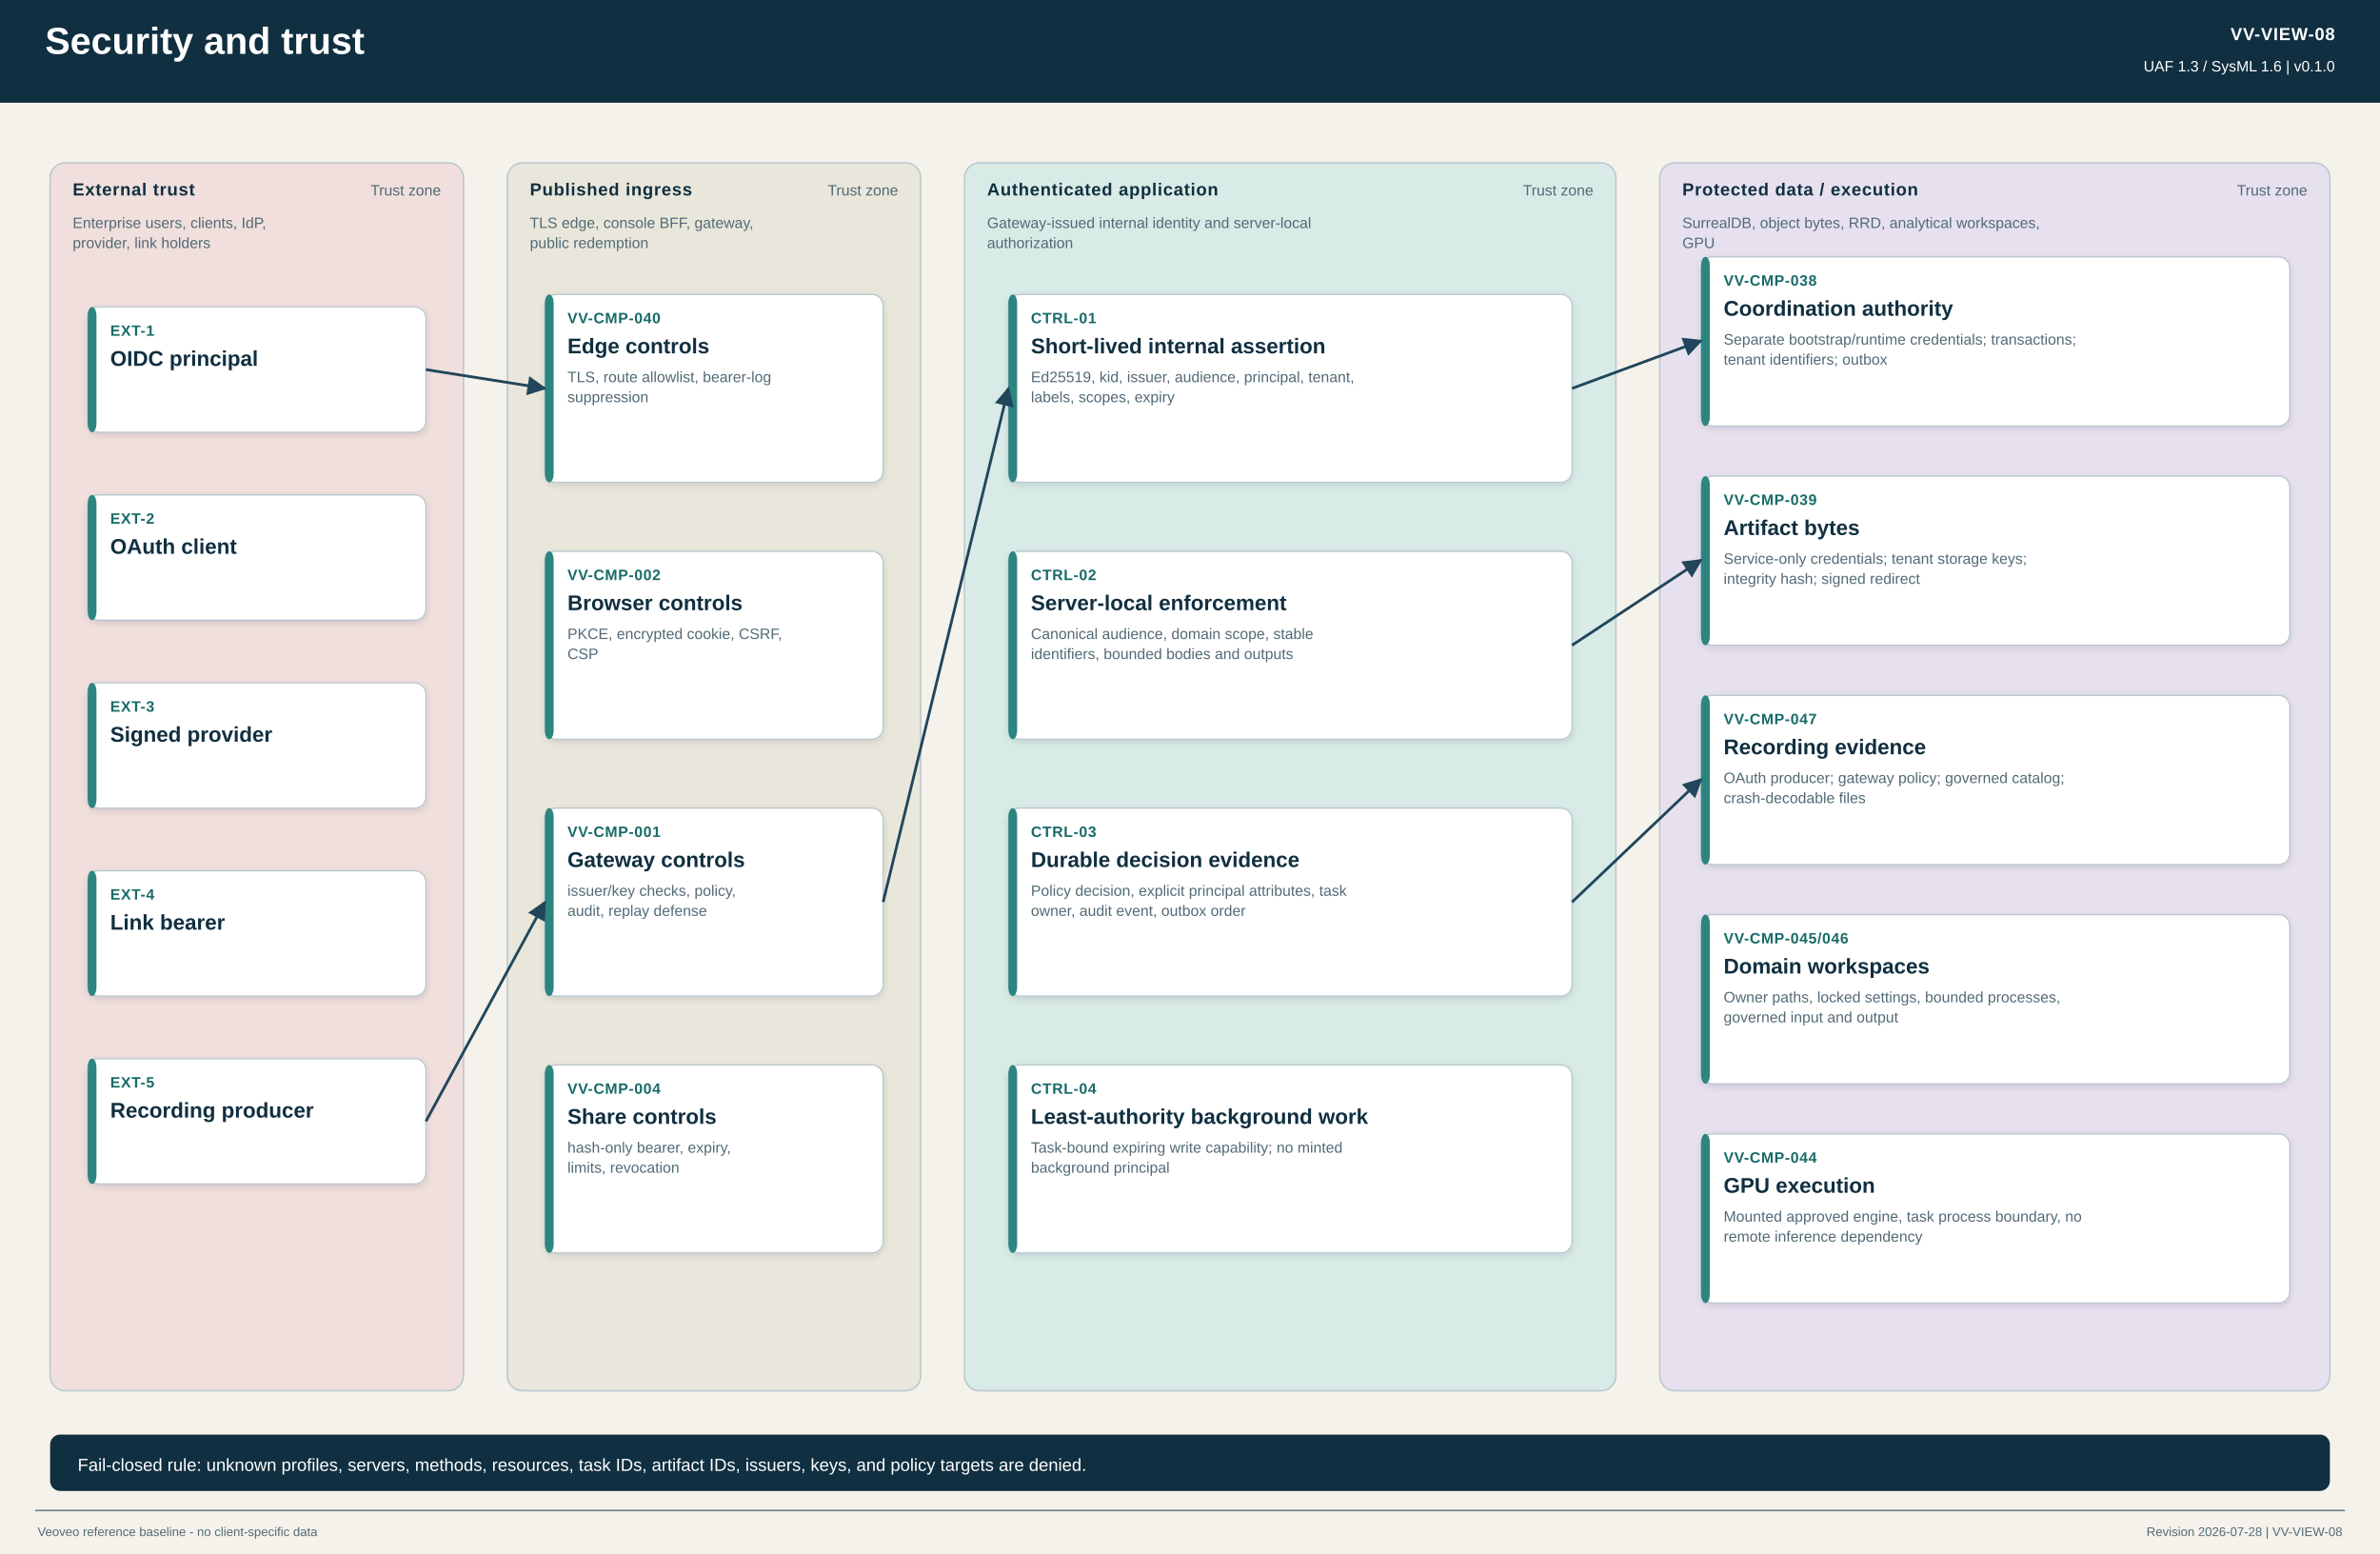
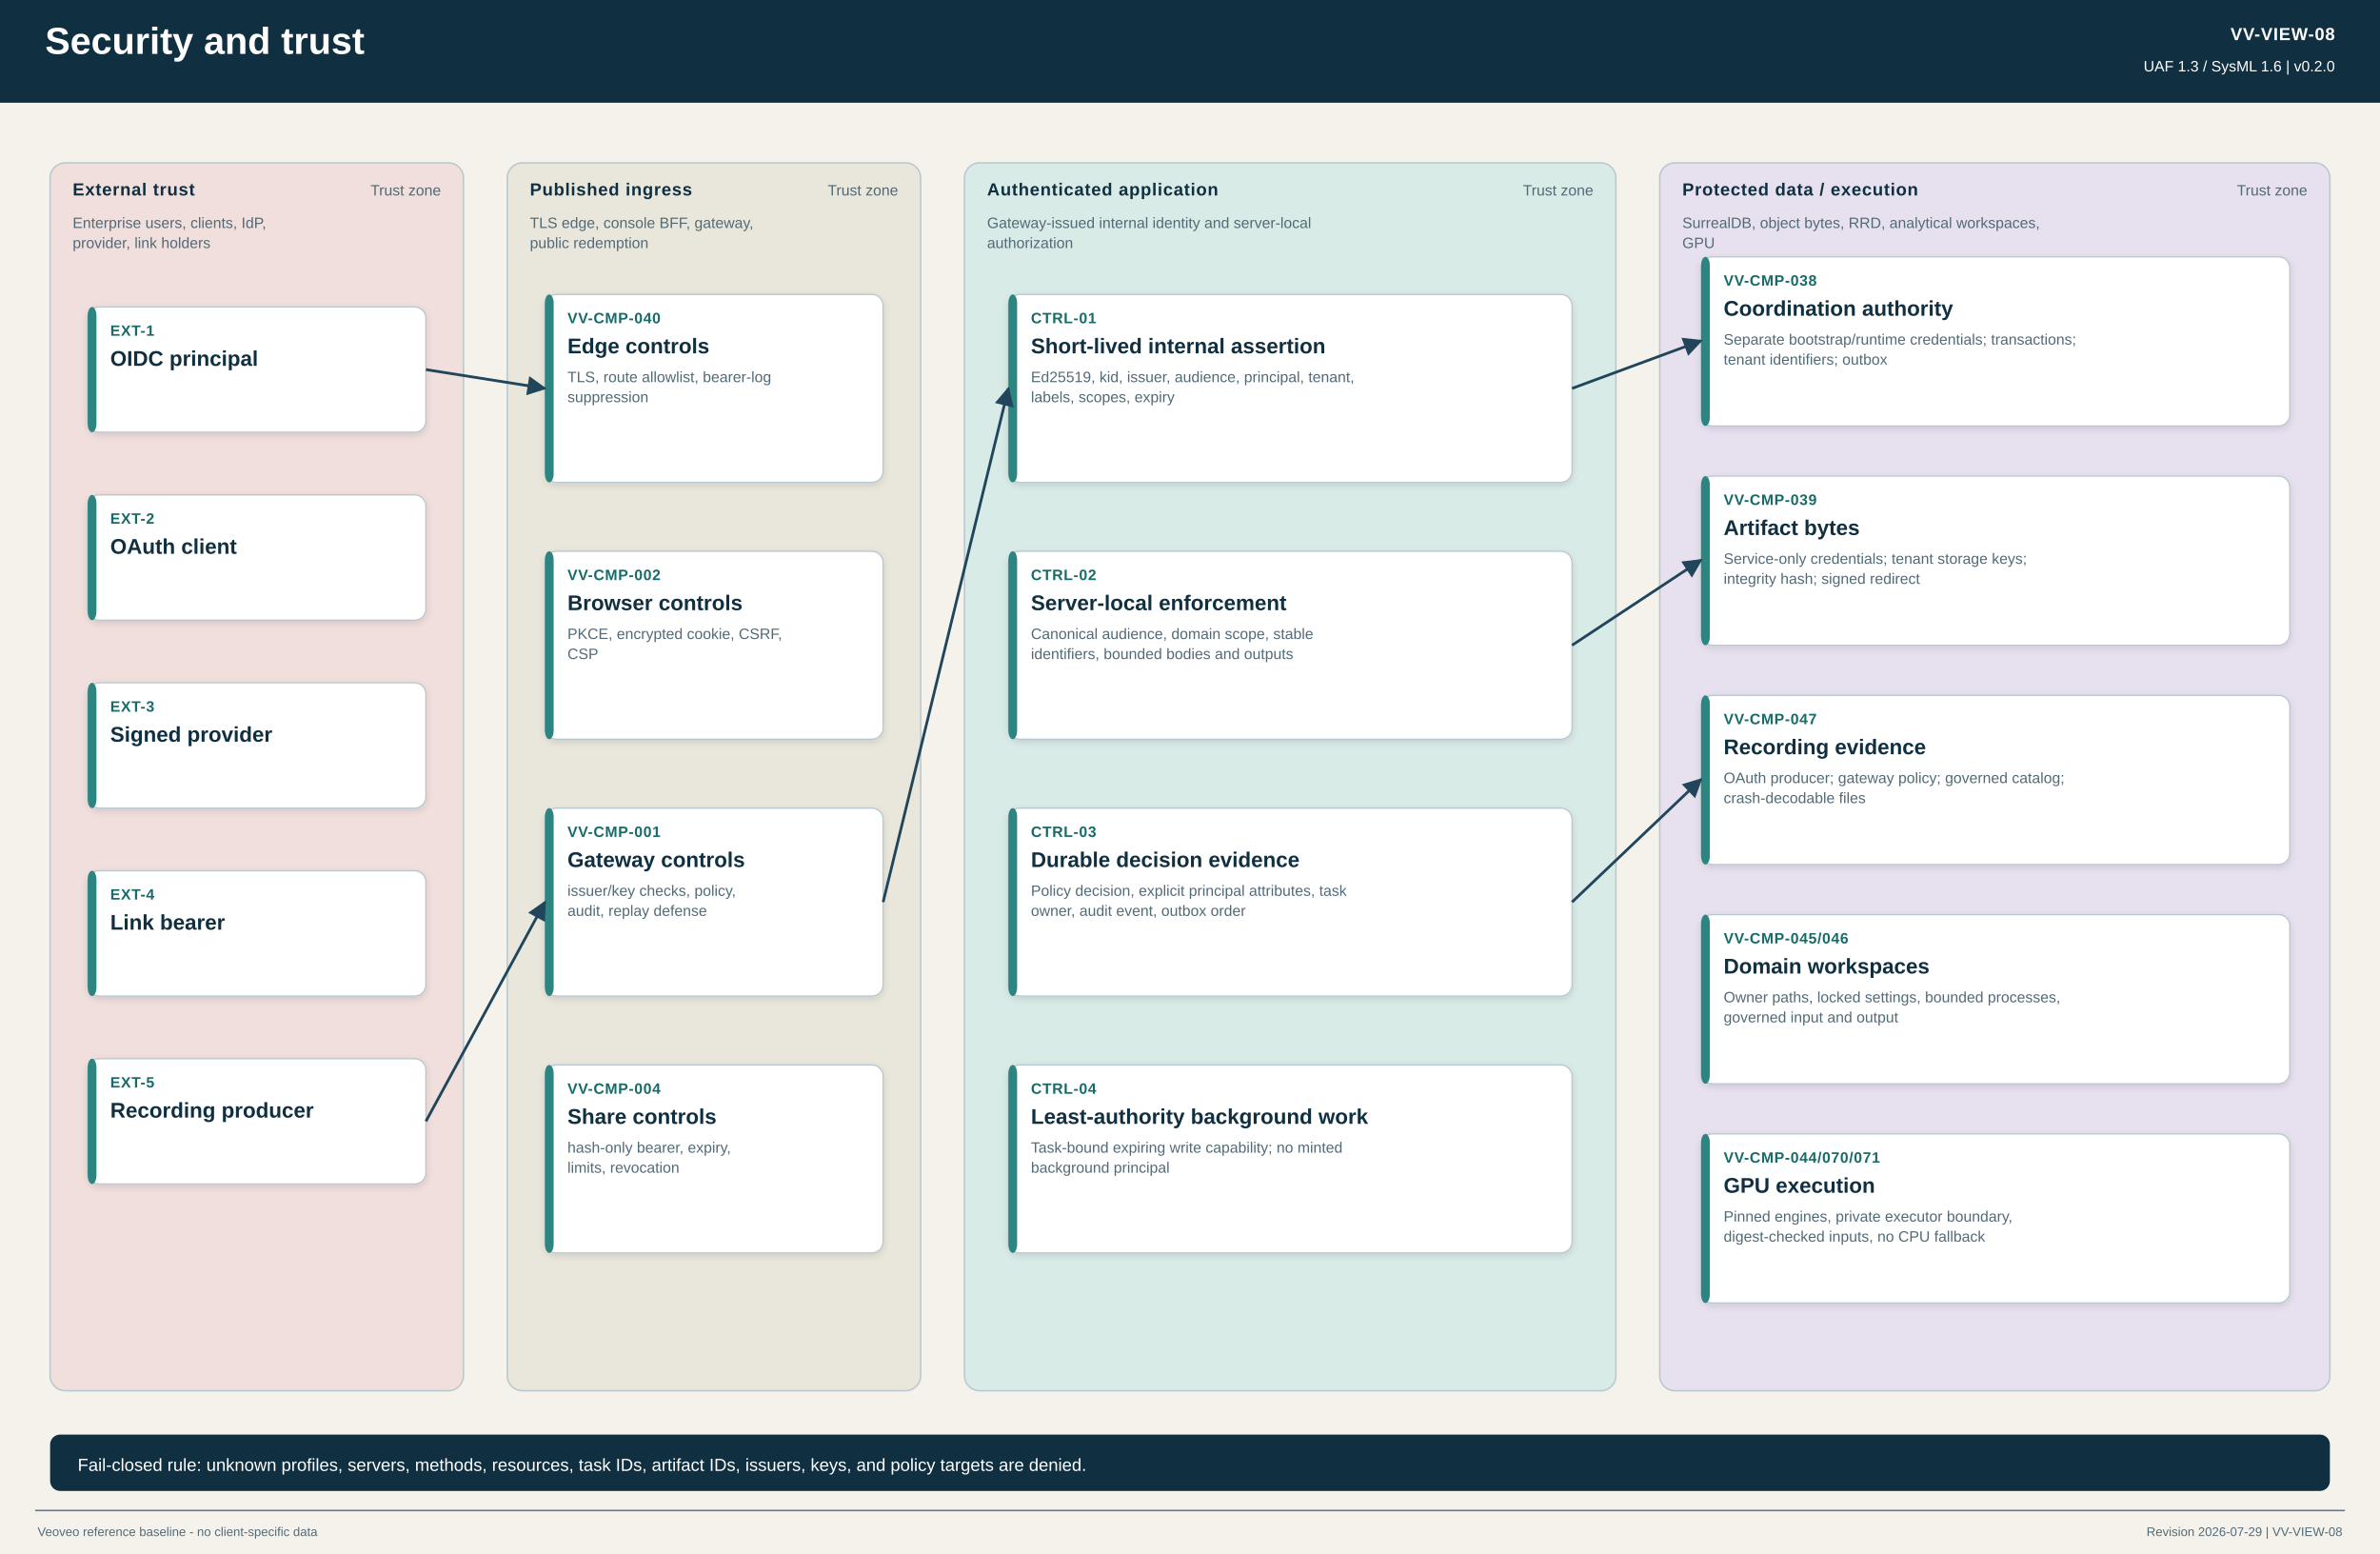
<svg xmlns="http://www.w3.org/2000/svg" viewBox="0 0 1900 1240" width="1900" height="1240" role="img" aria-labelledby="title desc">
  <defs>
    <marker id="arrow" viewBox="0 0 10 10" refX="9" refY="5" markerWidth="7" markerHeight="7" orient="auto-start-reverse">
      <path d="M 0 0 L 10 5 L 0 10 z" fill="#21465b" />
    </marker>
    <marker id="arrow-muted" viewBox="0 0 10 10" refX="9" refY="5" markerWidth="7" markerHeight="7" orient="auto-start-reverse">
      <path d="M 0 0 L 10 5 L 0 10 z" fill="#687983" />
    </marker>
    <filter id="shadow" x="-10%" y="-10%" width="120%" height="130%">
      <feDropShadow dx="0" dy="2" stdDeviation="3" flood-color="#0b2534" flood-opacity="0.12" />
    </filter>
  </defs>
  <style>
.title{font:700 30px Arial,Helvetica,sans-serif;fill:#102f40}.subtitle{font:400 15px Arial,Helvetica,sans-serif;fill:#4d626d}.label{font:700 14px Arial,Helvetica,sans-serif;fill:#102f40;letter-spacing:.04em}.node-title{font:700 17px Arial,Helvetica,sans-serif;fill:#102f40}.node-id{font:700 12px Arial,Helvetica,sans-serif;fill:#176b68;letter-spacing:.04em}.body{font:400 14px Arial,Helvetica,sans-serif;fill:#2d4653}.small{font:400 12px Arial,Helvetica,sans-serif;fill:#526a76}.tiny{font:400 10px Arial,Helvetica,sans-serif;fill:#526a76}.inverse{fill:#ffffff}.edge{stroke:#21465b;stroke-width:2.2;fill:none;marker-end:url(#arrow)}.edge-muted{stroke:#687983;stroke-width:1.6;fill:none;marker-end:url(#arrow-muted)}.edge-dash{stroke:#687983;stroke-width:1.5;stroke-dasharray:7 6;fill:none;marker-end:url(#arrow-muted)}
</style>
  <rect x="0" y="0" width="1900" height="1240" rx="0" fill="#f5f2eb" stroke="none" stroke-width="1" opacity="1" />
  <rect x="0" y="0" width="1900" height="82" rx="0" fill="#102f40" stroke="none" stroke-width="1" opacity="1" />
  <text x="36" y="43" class="title inverse" text-anchor="start">Security and trust</text>
  <text x="1864" y="32" class="label inverse" text-anchor="end">VV-VIEW-08</text>
-   <text x="1864" y="57" class="small inverse" text-anchor="end">UAF 1.3 / SysML 1.6 | v0.1.0</text>
+   <text x="1864" y="57" class="small inverse" text-anchor="end">UAF 1.3 / SysML 1.6 | v0.2.0</text>
  <rect x="40" y="130" width="330" height="980" rx="12" fill="#f0dfdc" stroke="#b9c8ce" stroke-width="1.2" opacity="1" />
  <text x="58" y="156" class="label" text-anchor="start">External trust</text>
  <text x="352" y="156" class="small" text-anchor="end">Trust zone</text>
  <text x="58" y="182" class="small" text-anchor="start">
    <tspan x="58" dy="0">Enterprise users, clients, IdP,</tspan>
    <tspan x="58" dy="16">provider, link holders</tspan>
  </text>
  <rect x="405" y="130" width="330" height="980" rx="12" fill="#e9e7db" stroke="#b9c8ce" stroke-width="1.2" opacity="1" />
  <text x="423" y="156" class="label" text-anchor="start">Published ingress</text>
  <text x="717" y="156" class="small" text-anchor="end">Trust zone</text>
  <text x="423" y="182" class="small" text-anchor="start">
    <tspan x="423" dy="0">TLS edge, console BFF, gateway,</tspan>
    <tspan x="423" dy="16">public redemption</tspan>
  </text>
  <rect x="770" y="130" width="520" height="980" rx="12" fill="#d9ebe7" stroke="#b9c8ce" stroke-width="1.2" opacity="1" />
  <text x="788" y="156" class="label" text-anchor="start">Authenticated application</text>
  <text x="1272" y="156" class="small" text-anchor="end">Trust zone</text>
  <text x="788" y="182" class="small" text-anchor="start">
    <tspan x="788" dy="0">Gateway-issued internal identity and server-local</tspan>
    <tspan x="788" dy="16">authorization</tspan>
  </text>
  <rect x="1325" y="130" width="535" height="980" rx="12" fill="#e7e1ef" stroke="#b9c8ce" stroke-width="1.2" opacity="1" />
  <text x="1343" y="156" class="label" text-anchor="start">Protected data / execution</text>
  <text x="1842" y="156" class="small" text-anchor="end">Trust zone</text>
  <text x="1343" y="182" class="small" text-anchor="start">
    <tspan x="1343" dy="0">SurrealDB, object bytes, RRD, analytical workspaces,</tspan>
    <tspan x="1343" dy="16">GPU</tspan>
  </text>
  <rect x="70" y="245" width="270" height="100" rx="9" fill="#ffffff" stroke="#b8c7cd" stroke-width="1" opacity="1" filter="url(#shadow)" />
  <rect x="70" y="245" width="7" height="100" rx="7" fill="#2c8580" stroke="none" stroke-width="1" opacity="1" />
  <text x="88" y="268" class="node-id" text-anchor="start">EXT-1</text>
  <text x="88" y="292" class="node-title" text-anchor="start">
    <tspan x="88" dy="0">OIDC principal</tspan>
  </text>
  <rect x="70" y="395" width="270" height="100" rx="9" fill="#ffffff" stroke="#b8c7cd" stroke-width="1" opacity="1" filter="url(#shadow)" />
  <rect x="70" y="395" width="7" height="100" rx="7" fill="#2c8580" stroke="none" stroke-width="1" opacity="1" />
  <text x="88" y="418" class="node-id" text-anchor="start">EXT-2</text>
  <text x="88" y="442" class="node-title" text-anchor="start">
    <tspan x="88" dy="0">OAuth client</tspan>
  </text>
  <rect x="70" y="545" width="270" height="100" rx="9" fill="#ffffff" stroke="#b8c7cd" stroke-width="1" opacity="1" filter="url(#shadow)" />
  <rect x="70" y="545" width="7" height="100" rx="7" fill="#2c8580" stroke="none" stroke-width="1" opacity="1" />
  <text x="88" y="568" class="node-id" text-anchor="start">EXT-3</text>
  <text x="88" y="592" class="node-title" text-anchor="start">
    <tspan x="88" dy="0">Signed provider</tspan>
  </text>
  <rect x="70" y="695" width="270" height="100" rx="9" fill="#ffffff" stroke="#b8c7cd" stroke-width="1" opacity="1" filter="url(#shadow)" />
  <rect x="70" y="695" width="7" height="100" rx="7" fill="#2c8580" stroke="none" stroke-width="1" opacity="1" />
  <text x="88" y="718" class="node-id" text-anchor="start">EXT-4</text>
  <text x="88" y="742" class="node-title" text-anchor="start">
    <tspan x="88" dy="0">Link bearer</tspan>
  </text>
  <rect x="70" y="845" width="270" height="100" rx="9" fill="#ffffff" stroke="#b8c7cd" stroke-width="1" opacity="1" filter="url(#shadow)" />
  <rect x="70" y="845" width="7" height="100" rx="7" fill="#2c8580" stroke="none" stroke-width="1" opacity="1" />
  <text x="88" y="868" class="node-id" text-anchor="start">EXT-5</text>
  <text x="88" y="892" class="node-title" text-anchor="start">
    <tspan x="88" dy="0">Recording producer</tspan>
  </text>
  <rect x="435" y="235" width="270" height="150" rx="9" fill="#ffffff" stroke="#b8c7cd" stroke-width="1" opacity="1" filter="url(#shadow)" />
  <rect x="435" y="235" width="7" height="150" rx="7" fill="#2c8580" stroke="none" stroke-width="1" opacity="1" />
  <text x="453" y="258" class="node-id" text-anchor="start">VV-CMP-040</text>
  <text x="453" y="282" class="node-title" text-anchor="start">
    <tspan x="453" dy="0">Edge controls</tspan>
  </text>
  <text x="453" y="305" class="small" text-anchor="start">
    <tspan x="453" dy="0">TLS, route allowlist, bearer-log</tspan>
    <tspan x="453" dy="16">suppression</tspan>
  </text>
  <rect x="435" y="440" width="270" height="150" rx="9" fill="#ffffff" stroke="#b8c7cd" stroke-width="1" opacity="1" filter="url(#shadow)" />
  <rect x="435" y="440" width="7" height="150" rx="7" fill="#2c8580" stroke="none" stroke-width="1" opacity="1" />
  <text x="453" y="463" class="node-id" text-anchor="start">VV-CMP-002</text>
  <text x="453" y="487" class="node-title" text-anchor="start">
    <tspan x="453" dy="0">Browser controls</tspan>
  </text>
  <text x="453" y="510" class="small" text-anchor="start">
    <tspan x="453" dy="0">PKCE, encrypted cookie, CSRF,</tspan>
    <tspan x="453" dy="16">CSP</tspan>
  </text>
  <rect x="435" y="645" width="270" height="150" rx="9" fill="#ffffff" stroke="#b8c7cd" stroke-width="1" opacity="1" filter="url(#shadow)" />
  <rect x="435" y="645" width="7" height="150" rx="7" fill="#2c8580" stroke="none" stroke-width="1" opacity="1" />
  <text x="453" y="668" class="node-id" text-anchor="start">VV-CMP-001</text>
  <text x="453" y="692" class="node-title" text-anchor="start">
    <tspan x="453" dy="0">Gateway controls</tspan>
  </text>
  <text x="453" y="715" class="small" text-anchor="start">
    <tspan x="453" dy="0">issuer/key checks, policy,</tspan>
    <tspan x="453" dy="16">audit, replay defense</tspan>
  </text>
  <rect x="435" y="850" width="270" height="150" rx="9" fill="#ffffff" stroke="#b8c7cd" stroke-width="1" opacity="1" filter="url(#shadow)" />
  <rect x="435" y="850" width="7" height="150" rx="7" fill="#2c8580" stroke="none" stroke-width="1" opacity="1" />
  <text x="453" y="873" class="node-id" text-anchor="start">VV-CMP-004</text>
  <text x="453" y="897" class="node-title" text-anchor="start">
    <tspan x="453" dy="0">Share controls</tspan>
  </text>
  <text x="453" y="920" class="small" text-anchor="start">
    <tspan x="453" dy="0">hash-only bearer, expiry,</tspan>
    <tspan x="453" dy="16">limits, revocation</tspan>
  </text>
  <rect x="805" y="235" width="450" height="150" rx="9" fill="#ffffff" stroke="#b8c7cd" stroke-width="1" opacity="1" filter="url(#shadow)" />
  <rect x="805" y="235" width="7" height="150" rx="7" fill="#2c8580" stroke="none" stroke-width="1" opacity="1" />
  <text x="823" y="258" class="node-id" text-anchor="start">CTRL-01</text>
  <text x="823" y="282" class="node-title" text-anchor="start">
    <tspan x="823" dy="0">Short-lived internal assertion</tspan>
  </text>
  <text x="823" y="305" class="small" text-anchor="start">
    <tspan x="823" dy="0">Ed25519, kid, issuer, audience, principal, tenant,</tspan>
    <tspan x="823" dy="16">labels, scopes, expiry</tspan>
  </text>
  <rect x="805" y="440" width="450" height="150" rx="9" fill="#ffffff" stroke="#b8c7cd" stroke-width="1" opacity="1" filter="url(#shadow)" />
  <rect x="805" y="440" width="7" height="150" rx="7" fill="#2c8580" stroke="none" stroke-width="1" opacity="1" />
  <text x="823" y="463" class="node-id" text-anchor="start">CTRL-02</text>
  <text x="823" y="487" class="node-title" text-anchor="start">
    <tspan x="823" dy="0">Server-local enforcement</tspan>
  </text>
  <text x="823" y="510" class="small" text-anchor="start">
    <tspan x="823" dy="0">Canonical audience, domain scope, stable</tspan>
    <tspan x="823" dy="16">identifiers, bounded bodies and outputs</tspan>
  </text>
  <rect x="805" y="645" width="450" height="150" rx="9" fill="#ffffff" stroke="#b8c7cd" stroke-width="1" opacity="1" filter="url(#shadow)" />
  <rect x="805" y="645" width="7" height="150" rx="7" fill="#2c8580" stroke="none" stroke-width="1" opacity="1" />
  <text x="823" y="668" class="node-id" text-anchor="start">CTRL-03</text>
  <text x="823" y="692" class="node-title" text-anchor="start">
    <tspan x="823" dy="0">Durable decision evidence</tspan>
  </text>
  <text x="823" y="715" class="small" text-anchor="start">
    <tspan x="823" dy="0">Policy decision, explicit principal attributes, task</tspan>
    <tspan x="823" dy="16">owner, audit event, outbox order</tspan>
  </text>
  <rect x="805" y="850" width="450" height="150" rx="9" fill="#ffffff" stroke="#b8c7cd" stroke-width="1" opacity="1" filter="url(#shadow)" />
  <rect x="805" y="850" width="7" height="150" rx="7" fill="#2c8580" stroke="none" stroke-width="1" opacity="1" />
  <text x="823" y="873" class="node-id" text-anchor="start">CTRL-04</text>
  <text x="823" y="897" class="node-title" text-anchor="start">
    <tspan x="823" dy="0">Least-authority background work</tspan>
  </text>
  <text x="823" y="920" class="small" text-anchor="start">
    <tspan x="823" dy="0">Task-bound expiring write capability; no minted</tspan>
    <tspan x="823" dy="16">background principal</tspan>
  </text>
  <rect x="1358" y="205" width="470" height="135" rx="9" fill="#ffffff" stroke="#b8c7cd" stroke-width="1" opacity="1" filter="url(#shadow)" />
  <rect x="1358" y="205" width="7" height="135" rx="7" fill="#2c8580" stroke="none" stroke-width="1" opacity="1" />
  <text x="1376" y="228" class="node-id" text-anchor="start">VV-CMP-038</text>
  <text x="1376" y="252" class="node-title" text-anchor="start">
    <tspan x="1376" dy="0">Coordination authority</tspan>
  </text>
  <text x="1376" y="275" class="small" text-anchor="start">
    <tspan x="1376" dy="0">Separate bootstrap/runtime credentials; transactions;</tspan>
    <tspan x="1376" dy="16">tenant identifiers; outbox</tspan>
  </text>
  <rect x="1358" y="380" width="470" height="135" rx="9" fill="#ffffff" stroke="#b8c7cd" stroke-width="1" opacity="1" filter="url(#shadow)" />
  <rect x="1358" y="380" width="7" height="135" rx="7" fill="#2c8580" stroke="none" stroke-width="1" opacity="1" />
  <text x="1376" y="403" class="node-id" text-anchor="start">VV-CMP-039</text>
  <text x="1376" y="427" class="node-title" text-anchor="start">
    <tspan x="1376" dy="0">Artifact bytes</tspan>
  </text>
  <text x="1376" y="450" class="small" text-anchor="start">
    <tspan x="1376" dy="0">Service-only credentials; tenant storage keys;</tspan>
    <tspan x="1376" dy="16">integrity hash; signed redirect</tspan>
  </text>
  <rect x="1358" y="555" width="470" height="135" rx="9" fill="#ffffff" stroke="#b8c7cd" stroke-width="1" opacity="1" filter="url(#shadow)" />
  <rect x="1358" y="555" width="7" height="135" rx="7" fill="#2c8580" stroke="none" stroke-width="1" opacity="1" />
  <text x="1376" y="578" class="node-id" text-anchor="start">VV-CMP-047</text>
  <text x="1376" y="602" class="node-title" text-anchor="start">
    <tspan x="1376" dy="0">Recording evidence</tspan>
  </text>
  <text x="1376" y="625" class="small" text-anchor="start">
    <tspan x="1376" dy="0">OAuth producer; gateway policy; governed catalog;</tspan>
    <tspan x="1376" dy="16">crash-decodable files</tspan>
  </text>
  <rect x="1358" y="730" width="470" height="135" rx="9" fill="#ffffff" stroke="#b8c7cd" stroke-width="1" opacity="1" filter="url(#shadow)" />
  <rect x="1358" y="730" width="7" height="135" rx="7" fill="#2c8580" stroke="none" stroke-width="1" opacity="1" />
  <text x="1376" y="753" class="node-id" text-anchor="start">VV-CMP-045/046</text>
  <text x="1376" y="777" class="node-title" text-anchor="start">
    <tspan x="1376" dy="0">Domain workspaces</tspan>
  </text>
  <text x="1376" y="800" class="small" text-anchor="start">
    <tspan x="1376" dy="0">Owner paths, locked settings, bounded processes,</tspan>
    <tspan x="1376" dy="16">governed input and output</tspan>
  </text>
  <rect x="1358" y="905" width="470" height="135" rx="9" fill="#ffffff" stroke="#b8c7cd" stroke-width="1" opacity="1" filter="url(#shadow)" />
  <rect x="1358" y="905" width="7" height="135" rx="7" fill="#2c8580" stroke="none" stroke-width="1" opacity="1" />
-   <text x="1376" y="928" class="node-id" text-anchor="start">VV-CMP-044</text>
+   <text x="1376" y="928" class="node-id" text-anchor="start">VV-CMP-044/070/071</text>
  <text x="1376" y="952" class="node-title" text-anchor="start">
    <tspan x="1376" dy="0">GPU execution</tspan>
  </text>
  <text x="1376" y="975" class="small" text-anchor="start">
-     <tspan x="1376" dy="0">Mounted approved engine, task process boundary, no</tspan>
-     <tspan x="1376" dy="16">remote inference dependency</tspan>
+     <tspan x="1376" dy="0">Pinned engines, private executor boundary,</tspan>
+     <tspan x="1376" dy="16">digest-checked inputs, no CPU fallback</tspan>
  </text>
  <path d="M 340 295 L 435 310" class="edge" />
  <path d="M 340 895 L 435 720" class="edge" />
  <path d="M 705 720 L 805 310" class="edge" />
  <path d="M 1255 310 L 1358 272" class="edge" />
  <path d="M 1255 515 L 1358 447" class="edge" />
  <path d="M 1255 720 L 1358 622" class="edge" />
  <rect x="40" y="1145" width="1820" height="45" rx="8" fill="#102f40" stroke="none" stroke-width="1" opacity="1" />
  <text x="62" y="1174" class="body inverse" text-anchor="start">Fail-closed rule: unknown profiles, servers, methods, resources, task IDs, artifact IDs, issuers, keys, and policy targets are denied.</text>
  <rect x="28" y="1205" width="1844" height="1.2" rx="0" fill="#687983" stroke="none" stroke-width="1" opacity="1" />
  <text x="30" y="1226" class="tiny" text-anchor="start">Veoveo reference baseline - no client-specific data</text>
-   <text x="1870" y="1226" class="tiny" text-anchor="end">Revision 2026-07-28 | VV-VIEW-08</text>
+   <text x="1870" y="1226" class="tiny" text-anchor="end">Revision 2026-07-29 | VV-VIEW-08</text>
</svg>
